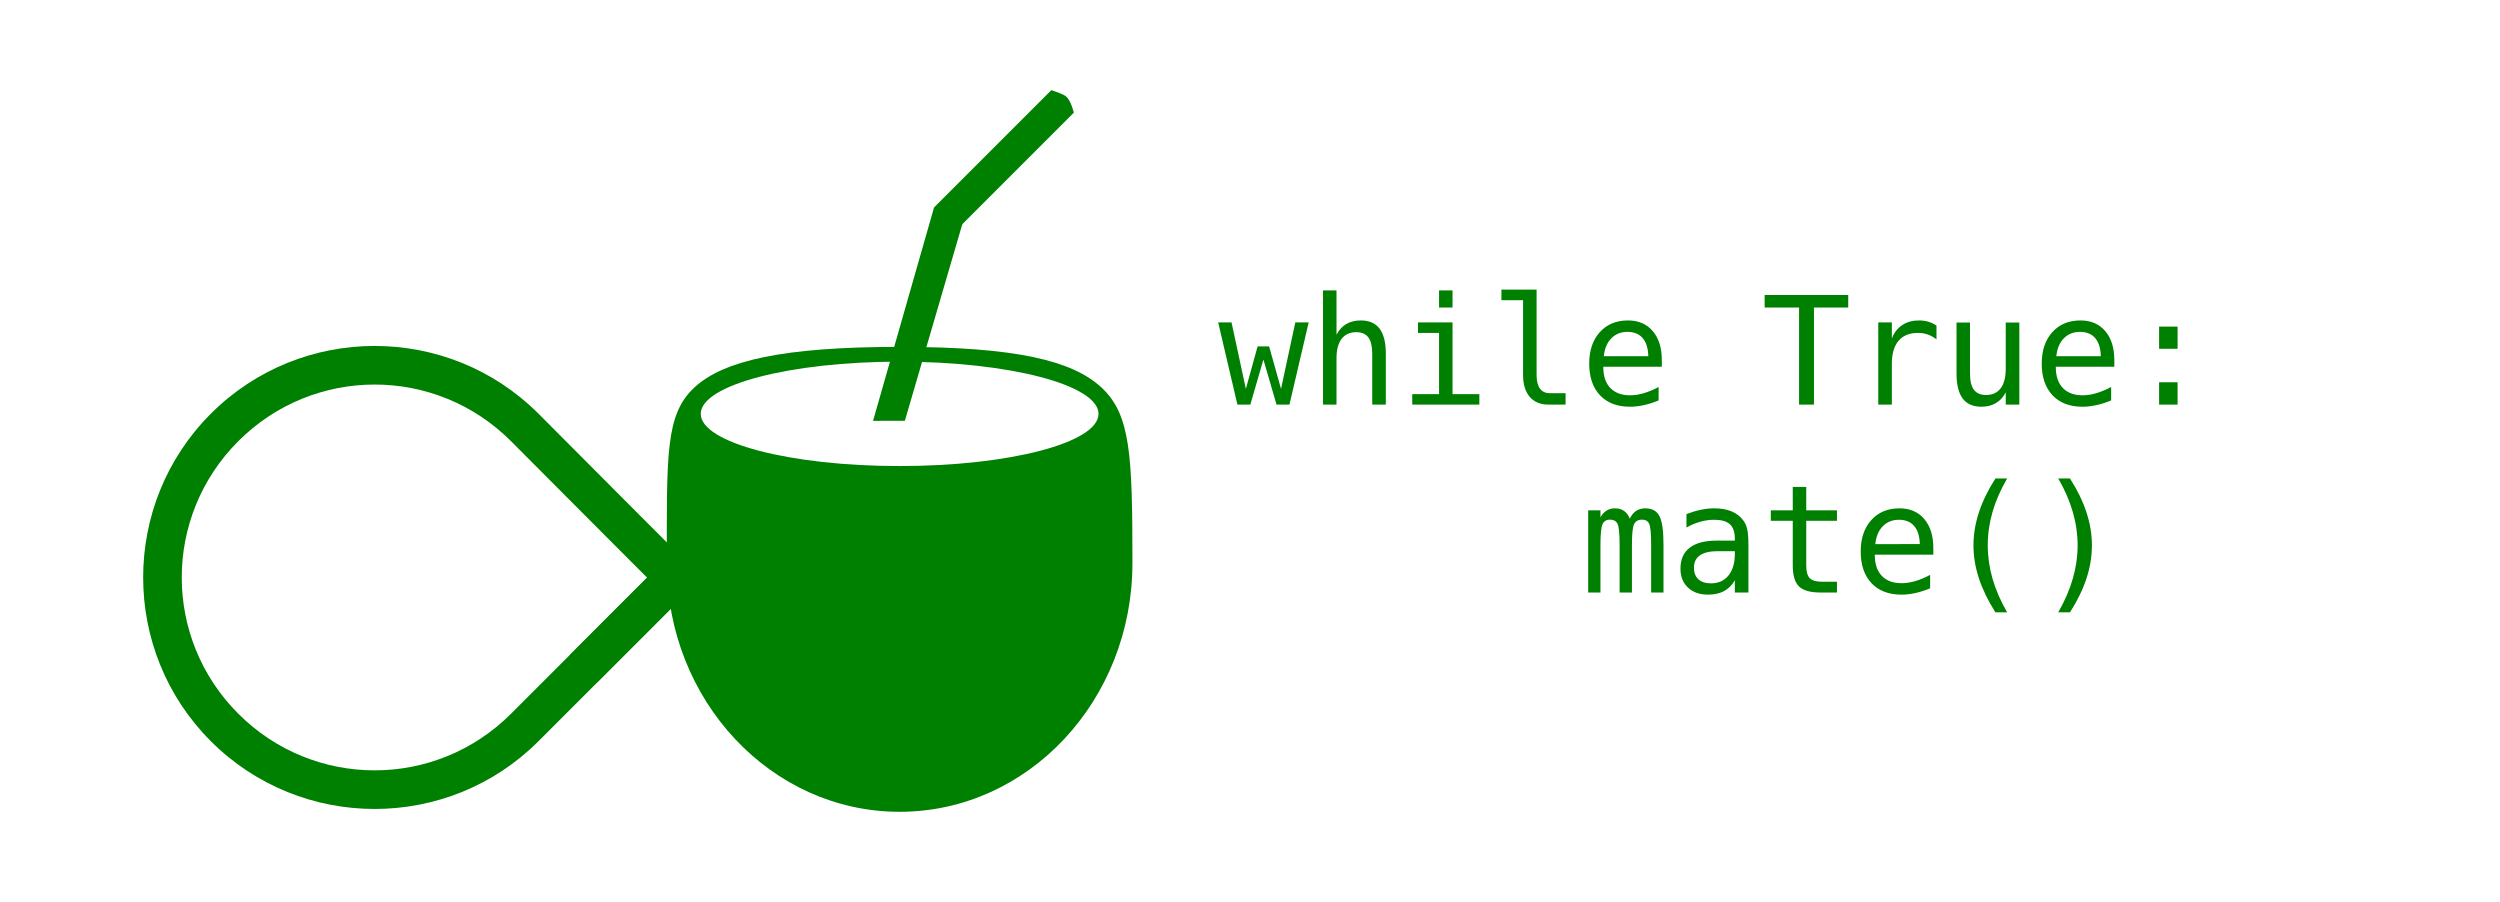
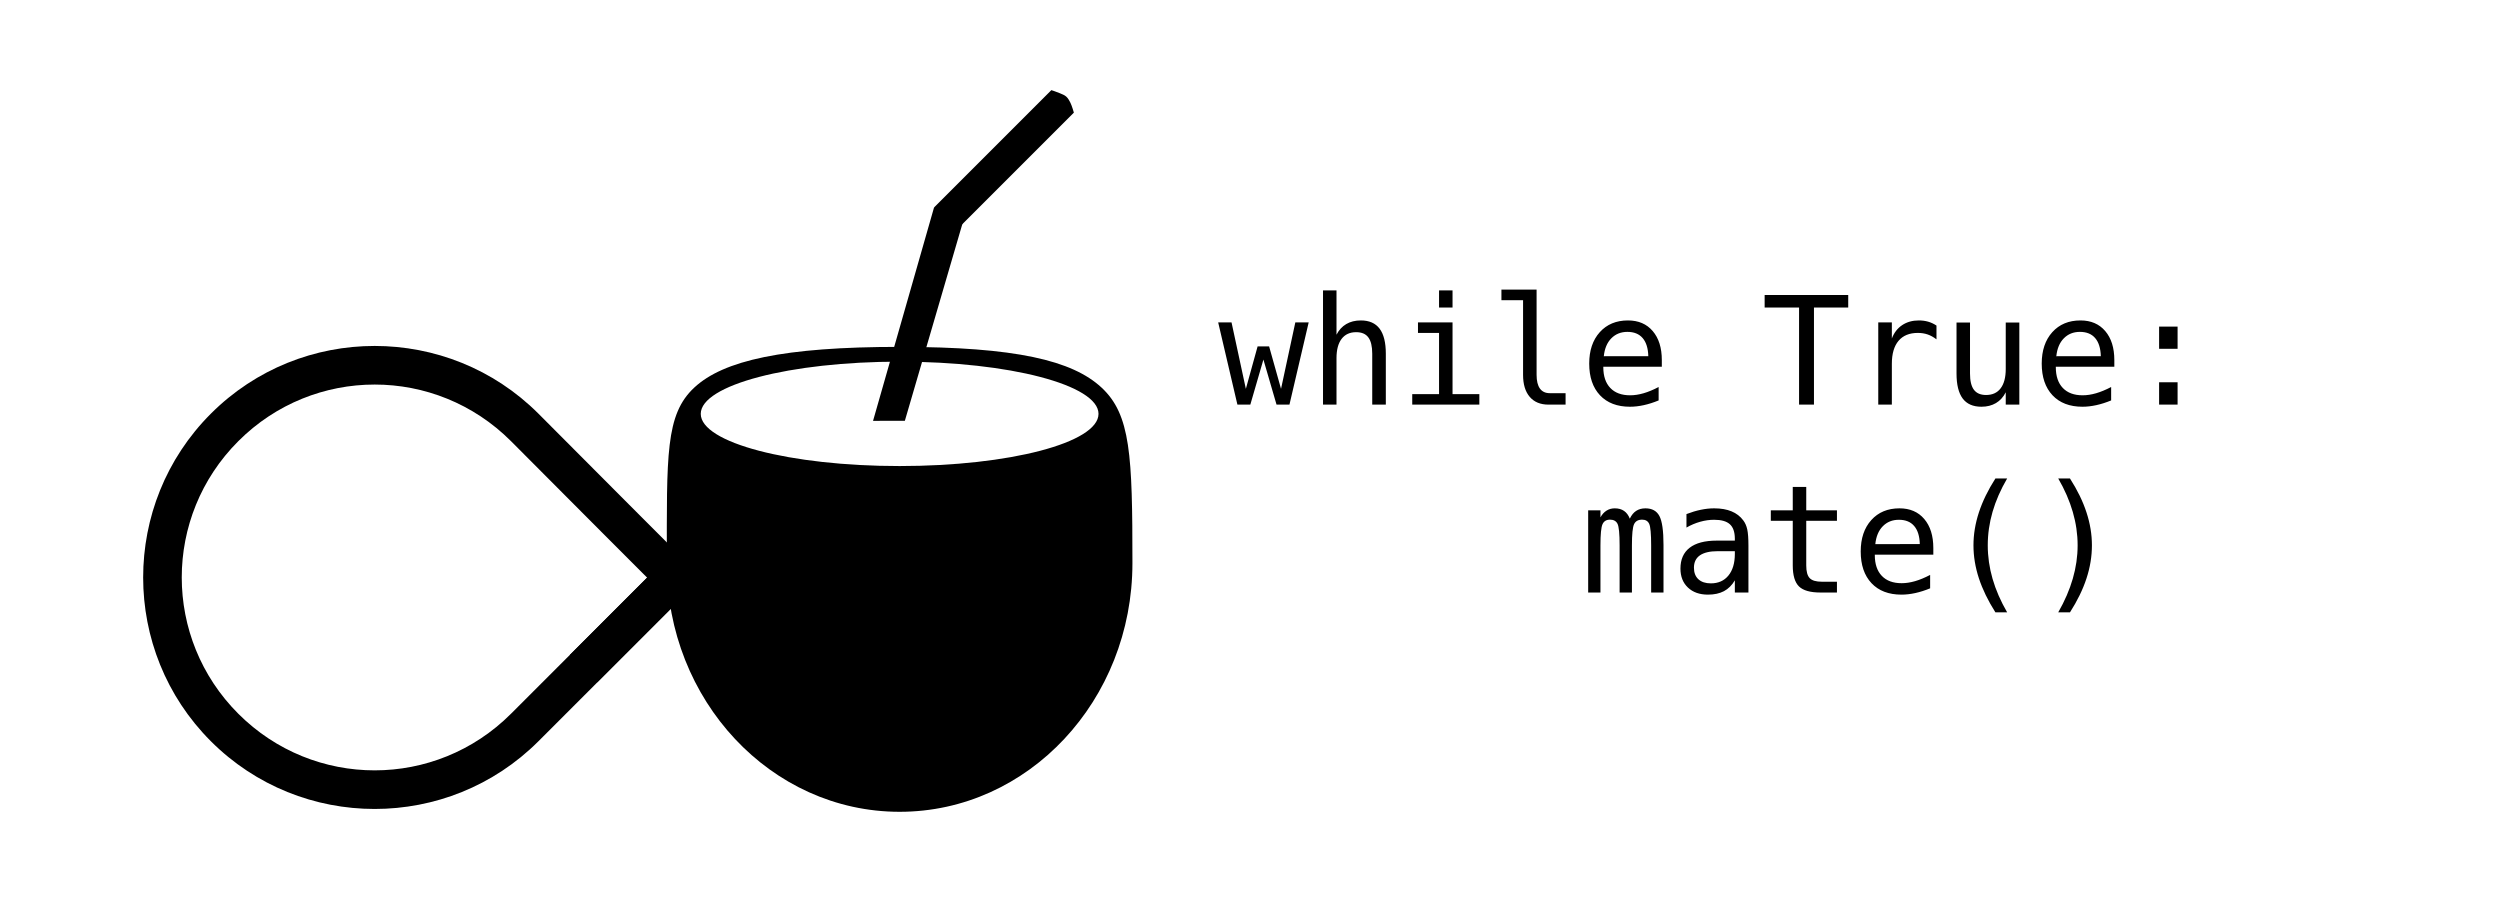
<svg xmlns="http://www.w3.org/2000/svg" width="4400" height="1587.402" viewBox="0 0 1164.167 420" version="1.1" id="svg1">
  <defs id="defs1">
    <rect x="412" y="92" width="572" height="244" id="rect2" />
    <rect x="324" y="52" width="1000" height="332" id="rect1" />
  </defs>
  <g id="layer1">
-     <g id="g1">
-       <path id="path5" style="fill:#008000;fill-opacity:1;stroke-width:5.579;stroke-linecap:round;stroke-linejoin:round;stroke-opacity:0.669" d="m 418.928,161.529 c -54.176,0 -82.041,6.334 -95.6,18.929 -13.558,12.595 -12.809,31.453 -12.809,81.778 0,63.951 48.537,115.793 108.409,115.793 59.873,0 108.409,-51.842 108.409,-115.793 1e-5,-50.323 -0.826,-69.18 -14.408,-81.776 -13.582,-12.596 -39.921,-18.931 -94.002,-18.931 z m 0,6.886 c 51.148,2e-5 92.611,10.882 92.61,24.305 -1.6e-4,13.423 -41.463,24.304 -92.61,24.304 -51.147,-3e-5 -92.609,-10.881 -92.61,-24.304 -9.9e-4,-13.423 41.462,-24.305 92.61,-24.305 z" />
-       <path style="baseline-shift:baseline;display:inline;overflow:visible;vector-effect:none;fill:#008000;fill-opacity:1;stroke:none;stroke-width:0.855;stroke-linecap:round;stroke-linejoin:round;enable-background:accumulate;stop-color:#000000" d="m 174.467,161.095 c -27.623,0 -55.246,10.512 -76.27,31.536 -42.047,42.047 -42.047,110.493 0,152.54 42.047,42.047 110.493,42.047 152.54,0 19.296,-19.296 69.867,-69.875 69.867,-69.875 a 9.046,9.046 0 0 0 -0.754,-13.459 c 8.5e-4,8.6e-4 0.006,0.004 0.007,0.005 0.206,0.167 0.23,0.194 0.239,0.202 0.018,0.016 -0.103,-0.094 -0.267,-0.25 -0.328,-0.313 -0.877,-0.848 -1.582,-1.541 -1.411,-1.386 -3.468,-3.426 -5.989,-5.939 -5.043,-5.026 -11.956,-11.95 -19.46,-19.479 -15.009,-15.058 -32.39,-32.535 -42.058,-42.204 -21.023,-21.023 -48.647,-31.536 -76.27,-31.536 z m 0,17.978 c 22.955,0 45.912,8.782 63.478,26.349 9.627,9.627 27.018,27.115 42.038,42.184 7.51,7.534 14.427,14.465 19.5,19.52 0.776,0.773 1.176,1.163 1.861,1.845 -7.859,7.86 -45.891,45.898 -63.4,63.407 -35.134,35.134 -91.823,35.134 -126.957,0 -35.134,-35.134 -35.134,-91.821 0,-126.955 17.567,-17.567 40.523,-26.349 63.478,-26.349 z m 138.224,80.91 c -8.5e-4,2.2e-4 4.783,0.452 5.427,0.761 0.643,0.309 0.897,0.491 1.103,0.629 0.401,0.268 0.515,0.371 0.616,0.454 a 9.046,9.046 0 0 0 -7.146,-1.845 z" id="path2" />
-       <rect style="fill:#008000;fill-opacity:1;stroke:none;stroke-width:11.623;stroke-linecap:square;stroke-linejoin:miter;stroke-dasharray:none;stroke-opacity:1" id="rect10" width="17.994" height="126.472" x="403.309" y="-98.461" transform="rotate(45)" />
-       <path id="rect11" style="fill:#008000;stroke-width:7.056;stroke-linecap:square" d="m 434.953,96.603 14.313,3.835 -27.906,95.518 -7.56,0.001 -7.252,0.02 z" />
-       <path id="rect12" style="fill:#008000;stroke-width:6.09;stroke-linecap:square" d="m 489.585,41.971 c 0,0 2.686,0.878 3.976,1.45 1.01,0.447 2.107,0.809 2.931,1.544 0.86,0.766 1.429,1.825 1.949,2.853 0.738,1.46 1.622,4.631 1.622,4.631 l -54.633,54.633 -10.478,-10.478 z" />
-       <path style="fill:#008000;fill-opacity:1;stroke:none;stroke-width:7.056;stroke-linecap:square;stroke-linejoin:miter;stroke-dasharray:none;stroke-opacity:1" d="m 396.582,194.478 c 49.744,-0.353 49.744,-0.353 49.744,-0.353 z" id="path12" />
-     </g>
+     <path id="path5" style="fill:#000000;fill-opacity:1;stroke-width:5.579;stroke-linecap:round;stroke-linejoin:round;stroke-opacity:0.669" d="m 418.928,161.529 c -54.176,0 -82.041,6.334 -95.6,18.929 -13.558,12.595 -12.809,31.453 -12.809,81.778 0,63.951 48.537,115.793 108.409,115.793 59.873,0 108.409,-51.842 108.409,-115.793 1e-5,-50.323 -0.826,-69.18 -14.408,-81.776 -13.582,-12.596 -39.921,-18.931 -94.002,-18.931 z m 0,6.886 c 51.148,2e-5 92.611,10.882 92.61,24.305 -1.6e-4,13.423 -41.463,24.304 -92.61,24.304 -51.147,-3e-5 -92.609,-10.881 -92.61,-24.304 -9.9e-4,-13.423 41.462,-24.305 92.61,-24.305 z" />
+     <path style="baseline-shift:baseline;display:inline;overflow:visible;vector-effect:none;fill:#000000;fill-opacity:1;stroke:none;stroke-width:0.855;stroke-linecap:round;stroke-linejoin:round;enable-background:accumulate;stop-color:#000000" d="m 174.467,161.095 c -27.623,0 -55.246,10.512 -76.27,31.536 -42.047,42.047 -42.047,110.493 0,152.54 42.047,42.047 110.493,42.047 152.54,0 19.296,-19.296 69.867,-69.875 69.867,-69.875 a 9.046,9.046 0 0 0 -0.754,-13.459 c 8.5e-4,8.6e-4 0.006,0.004 0.007,0.005 0.206,0.167 0.23,0.194 0.239,0.202 0.018,0.016 -0.103,-0.094 -0.267,-0.25 -0.328,-0.313 -0.877,-0.848 -1.582,-1.541 -1.411,-1.386 -3.468,-3.426 -5.989,-5.939 -5.043,-5.026 -11.956,-11.95 -19.46,-19.479 -15.009,-15.058 -32.39,-32.535 -42.058,-42.204 -21.023,-21.023 -48.647,-31.536 -76.27,-31.536 z m 0,17.978 c 22.955,0 45.912,8.782 63.478,26.349 9.627,9.627 27.018,27.115 42.038,42.184 7.51,7.534 14.427,14.465 19.5,19.52 0.776,0.773 1.176,1.163 1.861,1.845 -7.859,7.86 -45.891,45.898 -63.4,63.407 -35.134,35.134 -91.823,35.134 -126.957,0 -35.134,-35.134 -35.134,-91.821 0,-126.955 17.567,-17.567 40.523,-26.349 63.478,-26.349 z m 138.224,80.91 c -8.5e-4,2.2e-4 4.783,0.452 5.427,0.761 0.643,0.309 0.897,0.491 1.103,0.629 0.401,0.268 0.515,0.371 0.616,0.454 a 9.046,9.046 0 0 0 -7.146,-1.845 z" id="path2" />
+     <rect style="fill:#000000;fill-opacity:1;stroke:none;stroke-width:11.623;stroke-linecap:square;stroke-linejoin:miter;stroke-dasharray:none;stroke-opacity:1" id="rect10" width="17.994" height="126.472" x="403.309" y="-98.461" transform="rotate(45)" />
+     <path id="rect11" style="fill:#000000;stroke-width:7.056;stroke-linecap:square" d="m 434.953,96.603 14.313,3.835 -27.906,95.518 -7.56,0.001 -7.252,0.02 z" />
+     <path id="rect12" style="fill:#000000;stroke-width:6.09;stroke-linecap:square" d="m 489.585,41.971 c 0,0 2.686,0.878 3.976,1.45 1.01,0.447 2.107,0.809 2.931,1.544 0.86,0.766 1.429,1.825 1.949,2.853 0.738,1.46 1.622,4.631 1.622,4.631 l -54.633,54.633 -10.478,-10.478 z" />
+     <path style="fill:#000000;fill-opacity:1;stroke:none;stroke-width:7.056;stroke-linecap:square;stroke-linejoin:miter;stroke-dasharray:none;stroke-opacity:1" d="m 396.582,194.478 c 49.744,-0.353 49.744,-0.353 49.744,-0.353 z" id="path12" />
    <text xml:space="preserve" transform="scale(0.2645833)" id="text1" style="text-align:start;writing-mode:lr-tb;direction:ltr;white-space:pre;shape-inside:url(#rect1);display:inline;opacity:0.564;fill:#100080;stroke-width:34.522;stroke-linecap:square" />
    <text xml:space="preserve" transform="scale(0.2645833)" id="text2" style="font-size:66.667px;text-align:start;writing-mode:lr-tb;direction:ltr;white-space:pre;shape-inside:url(#rect2);display:inline;opacity:0.564;fill:#100080;stroke-width:34.522;stroke-linecap:square" />
-     <text xml:space="preserve" style="font-size:70px;text-align:start;writing-mode:lr-tb;direction:ltr;text-anchor:start;opacity:1;fill:#008000;fill-opacity:1;stroke:none;stroke-width:9.134;stroke-linecap:square" x="567.267" y="188.416" id="text3">
-       <tspan id="tspan3" style="font-style:normal;font-variant:normal;font-weight:normal;font-stretch:normal;font-size:70px;font-family:Monospace;-inkscape-font-specification:Monospace;fill:#008000;fill-opacity:1;stroke:none;stroke-width:9.134" x="567.267" y="188.416">while True:</tspan>
-       <tspan style="font-style:normal;font-variant:normal;font-weight:normal;font-stretch:normal;font-size:70px;font-family:Monospace;-inkscape-font-specification:Monospace;fill:#008000;fill-opacity:1;stroke:none;stroke-width:9.134" x="567.267" y="275.916" id="tspan4">    mate()</tspan>
+     <text xml:space="preserve" style="font-size:70px;text-align:start;writing-mode:lr-tb;direction:ltr;text-anchor:start;opacity:1;fill:#000000;fill-opacity:1;stroke:none;stroke-width:9.134;stroke-linecap:square" x="567.267" y="188.416" id="text3">
+       <tspan id="tspan3" style="font-style:normal;font-variant:normal;font-weight:normal;font-stretch:normal;font-size:70px;font-family:Monospace;-inkscape-font-specification:Monospace;fill:#000000;fill-opacity:1;stroke:none;stroke-width:9.134" x="567.267" y="188.416">while True:</tspan>
+       <tspan style="font-style:normal;font-variant:normal;font-weight:normal;font-stretch:normal;font-size:70px;font-family:Monospace;-inkscape-font-specification:Monospace;fill:#000000;fill-opacity:1;stroke:none;stroke-width:9.134" x="567.267" y="275.916" id="tspan4">    mate()</tspan>
    </text>
  </g>
</svg>
